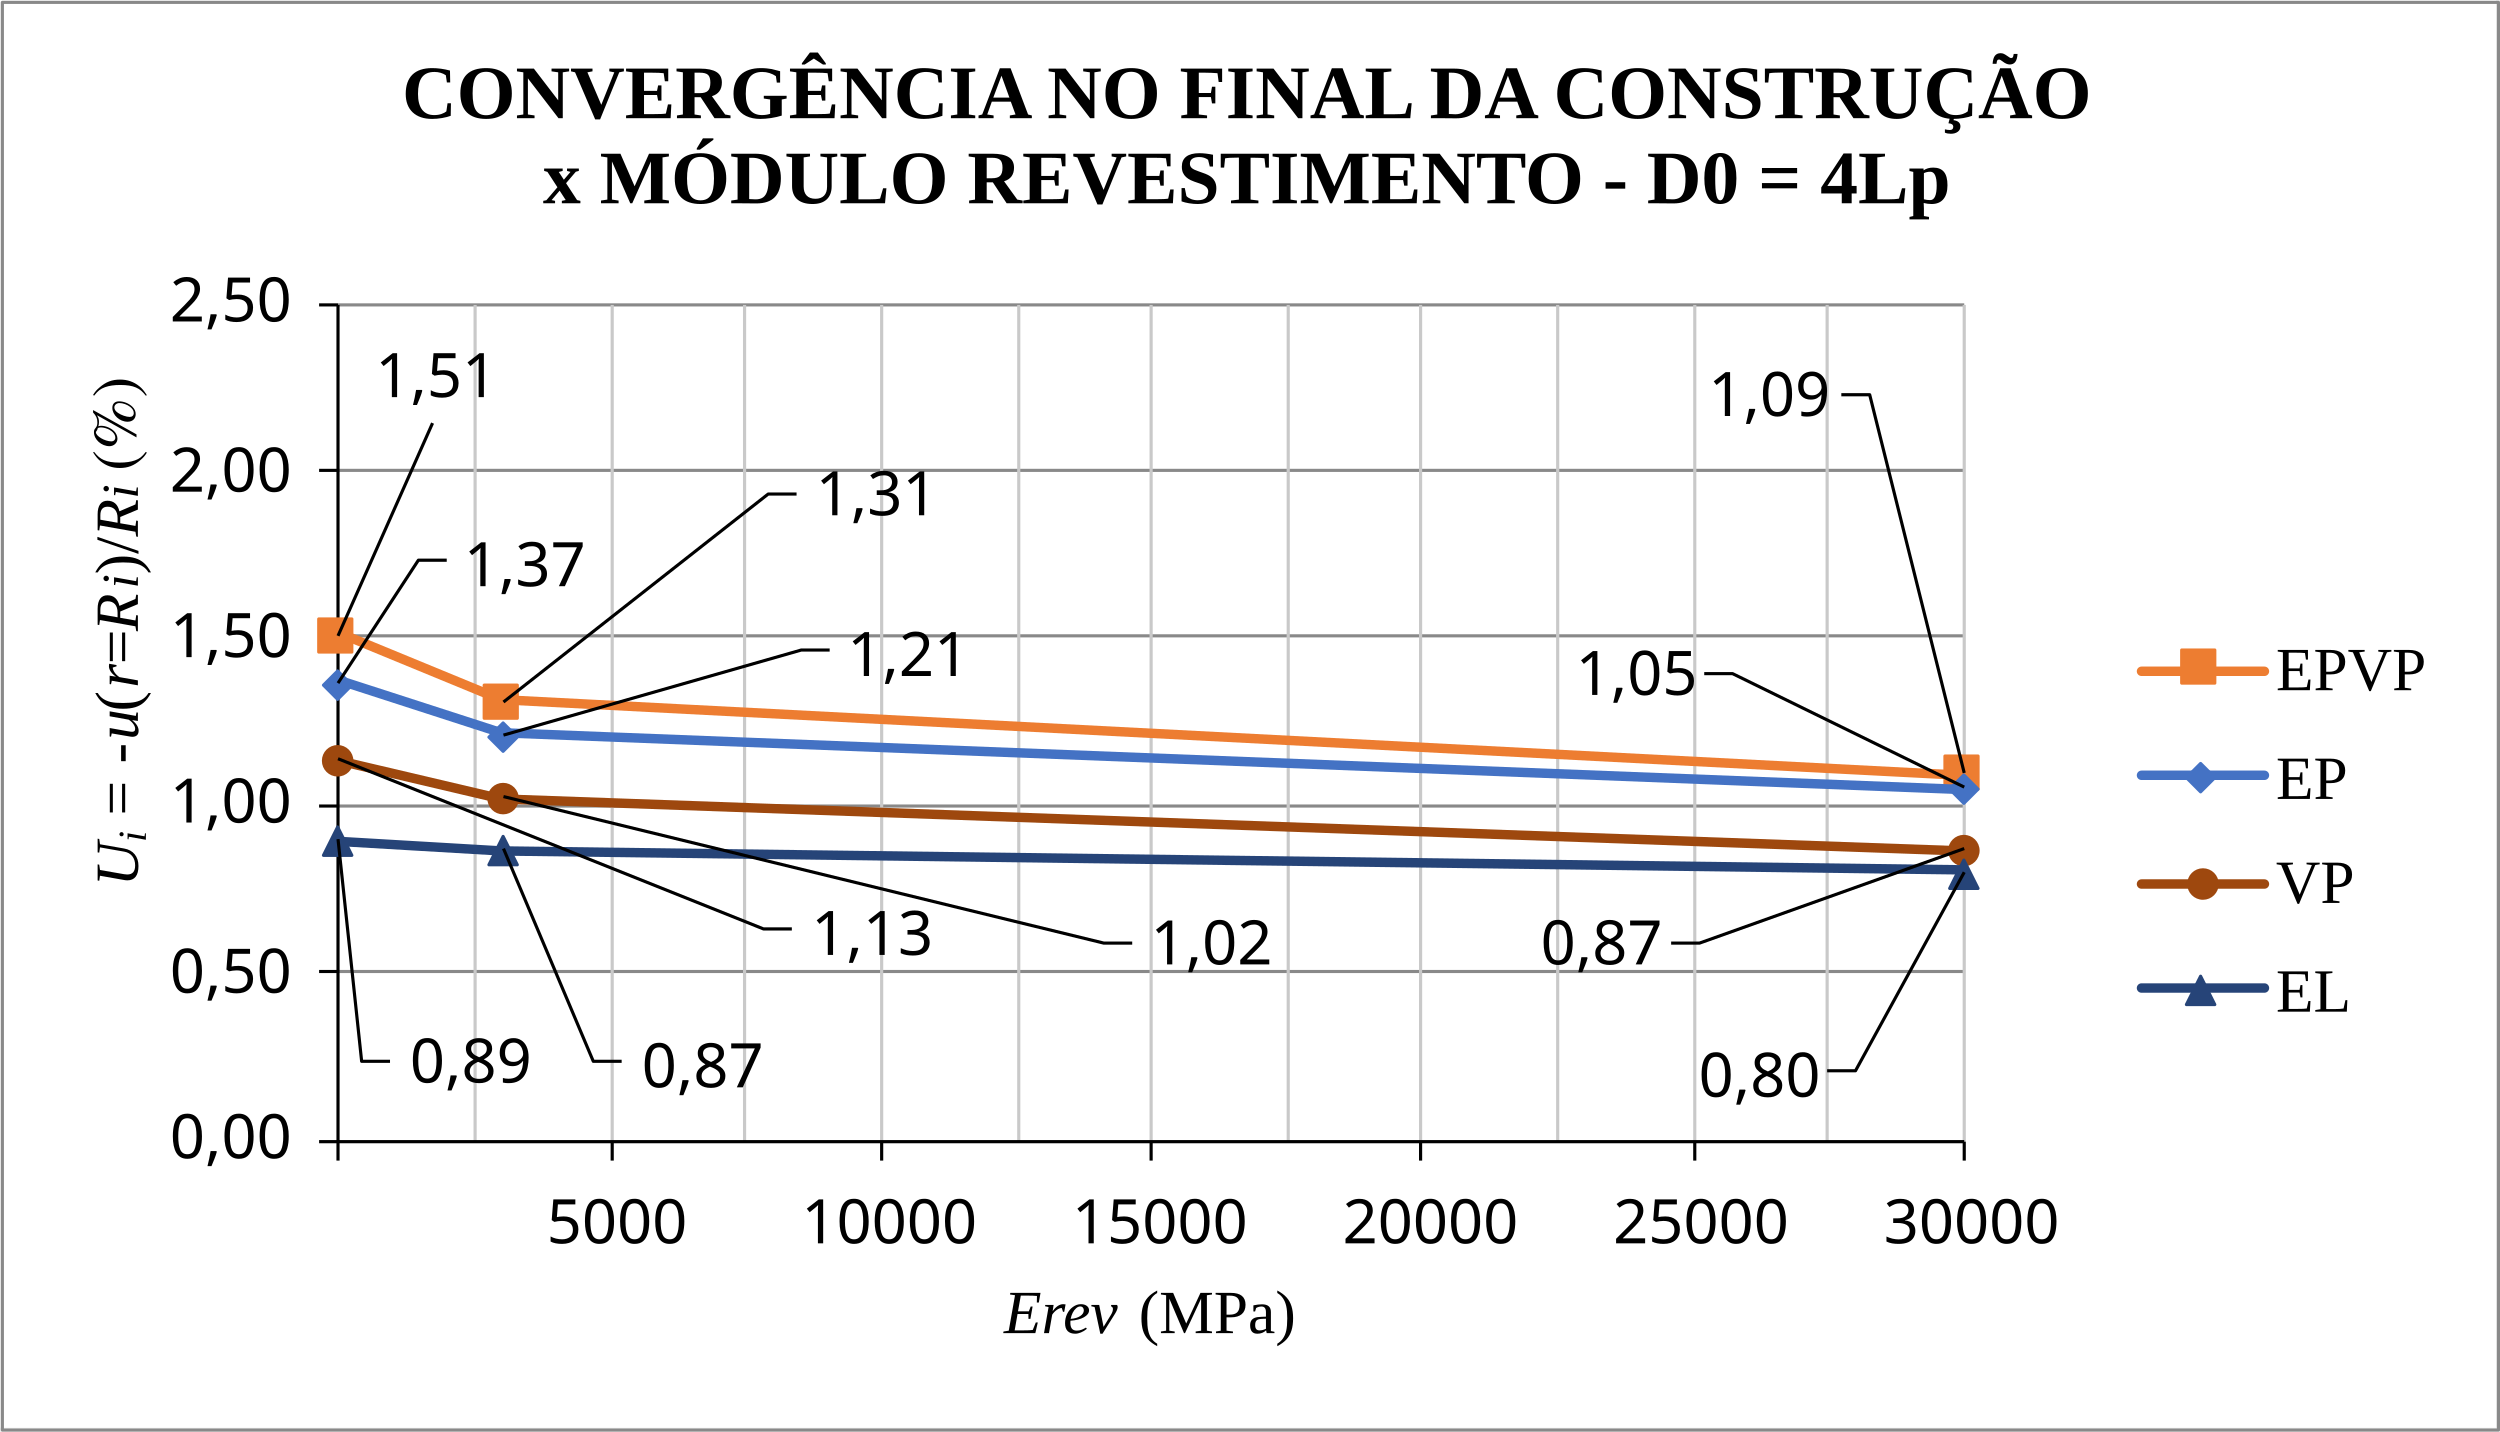
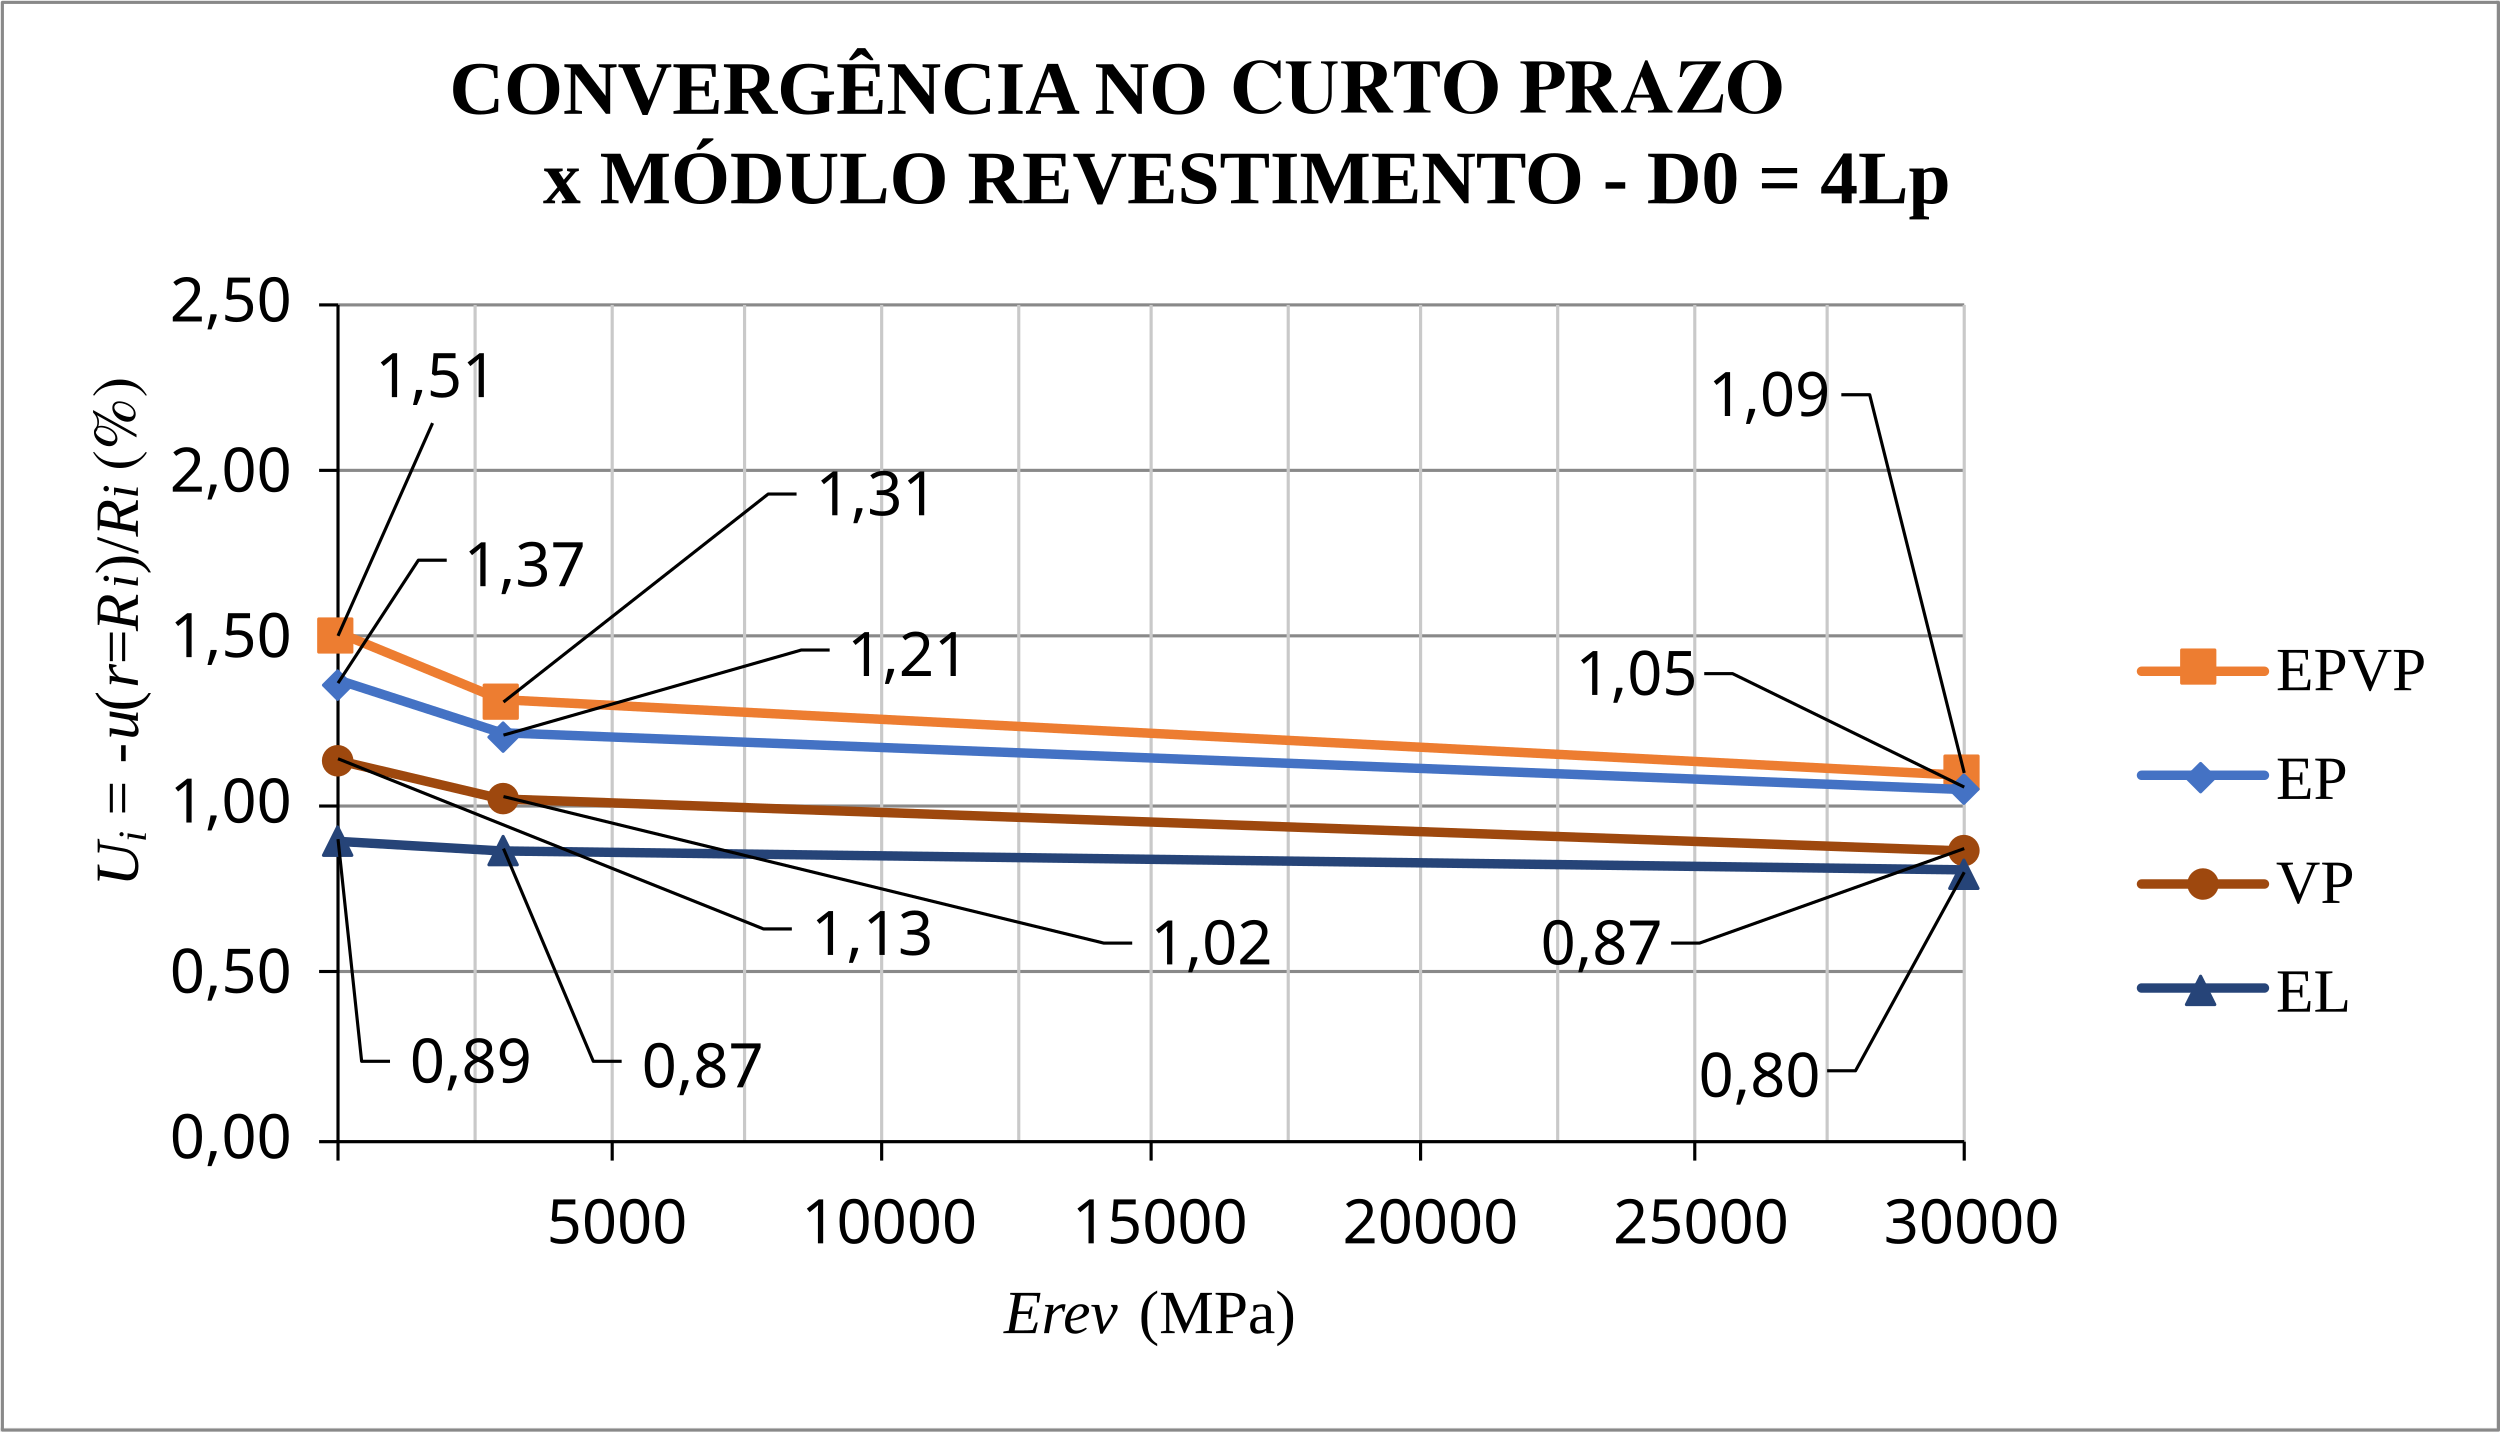
<svg xmlns="http://www.w3.org/2000/svg" width="139.92mm" height="80.125mm" viewBox="0 0 139.92 80.125" version="1.1" id="svg8">
  <defs id="defs2">
    <clipPath id="clip0">
      <rect x="668" y="876" width="529" height="303" id="rect833" />
    </clipPath>
    <clipPath id="clip1">
      <rect x="667" y="876" width="528" height="301" id="rect836" />
    </clipPath>
    <clipPath id="clip2">
      <rect x="667" y="876" width="528" height="301" id="rect839" />
    </clipPath>
    <clipPath id="clip3">
      <rect x="667" y="876" width="528" height="301" id="rect842" />
    </clipPath>
    <clipPath id="clip4">
      <rect x="667" y="876" width="528" height="301" id="rect845" />
    </clipPath>
    <clipPath id="clip5">
      <rect x="667" y="876" width="528" height="301" id="rect848" />
    </clipPath>
    <clipPath id="clip6">
      <rect x="667" y="876" width="528" height="301" id="rect851" />
    </clipPath>
    <clipPath id="clip7">
      <rect x="667" y="876" width="528" height="301" id="rect854" />
    </clipPath>
    <clipPath id="clip8">
      <rect x="739" y="940" width="345" height="178" id="rect857" />
    </clipPath>
    <clipPath id="clip9">
      <rect x="667" y="876" width="528" height="301" id="rect860" />
    </clipPath>
    <clipPath id="clip10">
      <rect x="739" y="940" width="345" height="178" id="rect863" />
    </clipPath>
    <clipPath id="clip11">
      <rect x="667" y="876" width="528" height="301" id="rect866" />
    </clipPath>
    <clipPath id="clip12">
      <rect x="739" y="940" width="345" height="178" id="rect869" />
    </clipPath>
    <clipPath id="clip13">
      <rect x="667" y="876" width="528" height="301" id="rect872" />
    </clipPath>
    <clipPath id="clip14">
      <rect x="739" y="940" width="345" height="178" id="rect875" />
    </clipPath>
    <clipPath id="clip15">
      <rect x="667" y="876" width="528" height="301" id="rect878" />
    </clipPath>
    <clipPath id="clip16">
      <rect x="667" y="876" width="528" height="301" id="rect881" />
    </clipPath>
    <clipPath id="clip17">
      <rect x="667" y="876" width="528" height="301" id="rect884" />
    </clipPath>
    <clipPath id="clip18">
      <rect x="667" y="876" width="528" height="301" id="rect887" />
    </clipPath>
    <clipPath id="clip19">
      <rect x="667" y="876" width="528" height="301" id="rect890" />
    </clipPath>
    <clipPath id="clip20">
      <rect x="667" y="876" width="528" height="301" id="rect893" />
    </clipPath>
    <clipPath id="clip21">
      <rect x="667" y="876" width="528" height="301" id="rect896" />
    </clipPath>
    <clipPath id="clip22">
      <rect x="667" y="876" width="528" height="301" id="rect899" />
    </clipPath>
    <clipPath id="clip23">
      <rect x="667" y="876" width="528" height="301" id="rect902" />
    </clipPath>
    <clipPath id="clip24">
      <rect x="667" y="876" width="528" height="301" id="rect905" />
    </clipPath>
    <clipPath id="clip25">
      <rect x="667" y="876" width="528" height="301" id="rect908" />
    </clipPath>
    <clipPath id="clip26">
      <rect x="667" y="876" width="528" height="301" id="rect911" />
    </clipPath>
    <clipPath id="clip27">
      <rect x="667" y="876" width="528" height="301" id="rect914" />
    </clipPath>
    <clipPath id="clip28">
      <rect x="667" y="876" width="528" height="301" id="rect917" />
    </clipPath>
    <clipPath id="clip29">
      <rect x="667" y="876" width="528" height="301" id="rect920" />
    </clipPath>
    <clipPath id="clip30">
      <rect x="667" y="876" width="528" height="301" id="rect923" />
    </clipPath>
    <clipPath id="clip31">
      <rect x="667" y="876" width="528" height="301" id="rect926" />
    </clipPath>
    <clipPath id="clip32">
      <rect x="667" y="876" width="528" height="301" id="rect929" />
    </clipPath>
    <clipPath id="clip33">
      <rect x="667" y="876" width="528" height="301" id="rect932" />
    </clipPath>
    <clipPath id="clip34">
      <rect x="667" y="876" width="528" height="301" id="rect935" />
    </clipPath>
    <clipPath id="clip35">
      <rect x="667" y="876" width="528" height="301" id="rect938" />
    </clipPath>
    <clipPath id="clip36">
      <rect x="667" y="876" width="528" height="301" id="rect941" />
    </clipPath>
    <clipPath id="clip37">
      <rect x="667" y="876" width="528" height="301" id="rect944" />
    </clipPath>
    <clipPath id="clip38">
      <rect x="667" y="876" width="528" height="301" id="rect947" />
    </clipPath>
    <clipPath id="clip39">
      <rect x="667" y="876" width="528" height="301" id="rect950" />
    </clipPath>
    <clipPath id="clip40">
      <rect x="667" y="876" width="528" height="301" id="rect953" />
    </clipPath>
    <clipPath id="clip41">
      <rect x="667" y="876" width="528" height="301" id="rect956" />
    </clipPath>
    <clipPath id="clip42">
      <rect x="667" y="876" width="528" height="301" id="rect959" />
    </clipPath>
    <clipPath id="clip43">
      <rect x="667" y="876" width="528" height="301" id="rect962" />
    </clipPath>
    <clipPath id="clip44">
      <rect x="667" y="876" width="528" height="301" id="rect965" />
    </clipPath>
    <clipPath id="clip45">
      <rect x="667" y="876" width="528" height="301" id="rect968" />
    </clipPath>
    <clipPath id="clip46">
      <rect x="667" y="876" width="528" height="301" id="rect971" />
    </clipPath>
    <clipPath id="clip47">
      <rect x="667" y="876" width="528" height="301" id="rect974" />
    </clipPath>
    <clipPath id="clip48">
      <rect x="667" y="876" width="528" height="301" id="rect977" />
    </clipPath>
    <clipPath id="clip49">
      <rect x="667" y="876" width="528" height="301" id="rect980" />
    </clipPath>
    <clipPath id="clip50">
      <rect x="667" y="876" width="528" height="301" id="rect983" />
    </clipPath>
    <clipPath id="clip51">
      <rect x="667" y="876" width="528" height="301" id="rect986" />
    </clipPath>
    <clipPath id="clip52">
      <rect x="667" y="876" width="528" height="301" id="rect989" />
    </clipPath>
    <clipPath id="clip53">
      <rect x="667" y="876" width="528" height="301" id="rect992" />
    </clipPath>
    <clipPath id="clip0-1">
      <rect x="668" y="876" width="529" height="303" id="rect1055" />
    </clipPath>
    <clipPath id="clip1-2">
      <rect x="667" y="876" width="528" height="301" id="rect1058" />
    </clipPath>
    <clipPath id="clip2-7">
      <rect x="667" y="876" width="528" height="301" id="rect1061" />
    </clipPath>
    <clipPath id="clip3-7">
      <rect x="667" y="876" width="528" height="301" id="rect1064" />
    </clipPath>
    <clipPath id="clip4-9">
      <rect x="667" y="876" width="528" height="301" id="rect1067" />
    </clipPath>
    <clipPath id="clip5-6">
      <rect x="667" y="876" width="528" height="301" id="rect1070" />
    </clipPath>
    <clipPath id="clip6-5">
      <rect x="667" y="876" width="528" height="301" id="rect1073" />
    </clipPath>
    <clipPath id="clip7-4">
      <rect x="667" y="876" width="528" height="301" id="rect1076" />
    </clipPath>
    <clipPath id="clip8-1">
      <rect x="739" y="940" width="345" height="178" id="rect1079" />
    </clipPath>
    <clipPath id="clip9-9">
      <rect x="667" y="876" width="528" height="301" id="rect1082" />
    </clipPath>
    <clipPath id="clip10-7">
      <rect x="739" y="940" width="345" height="178" id="rect1085" />
    </clipPath>
    <clipPath id="clip11-0">
      <rect x="667" y="876" width="528" height="301" id="rect1088" />
    </clipPath>
    <clipPath id="clip12-7">
      <rect x="739" y="940" width="345" height="178" id="rect1091" />
    </clipPath>
    <clipPath id="clip13-6">
      <rect x="667" y="876" width="528" height="301" id="rect1094" />
    </clipPath>
    <clipPath id="clip14-2">
      <rect x="739" y="940" width="345" height="178" id="rect1097" />
    </clipPath>
    <clipPath id="clip15-1">
      <rect x="667" y="876" width="528" height="301" id="rect1100" />
    </clipPath>
    <clipPath id="clip16-0">
      <rect x="667" y="876" width="528" height="301" id="rect1103" />
    </clipPath>
    <clipPath id="clip17-9">
      <rect x="667" y="876" width="528" height="301" id="rect1106" />
    </clipPath>
    <clipPath id="clip18-6">
      <rect x="667" y="876" width="528" height="301" id="rect1109" />
    </clipPath>
    <clipPath id="clip19-4">
      <rect x="667" y="876" width="528" height="301" id="rect1112" />
    </clipPath>
    <clipPath id="clip20-9">
      <rect x="667" y="876" width="528" height="301" id="rect1115" />
    </clipPath>
    <clipPath id="clip21-7">
      <rect x="667" y="876" width="528" height="301" id="rect1118" />
    </clipPath>
    <clipPath id="clip22-4">
      <rect x="667" y="876" width="528" height="301" id="rect1121" />
    </clipPath>
    <clipPath id="clip23-0">
      <rect x="667" y="876" width="528" height="301" id="rect1124" />
    </clipPath>
    <clipPath id="clip24-8">
      <rect x="667" y="876" width="528" height="301" id="rect1127" />
    </clipPath>
    <clipPath id="clip25-2">
      <rect x="667" y="876" width="528" height="301" id="rect1130" />
    </clipPath>
    <clipPath id="clip26-5">
      <rect x="667" y="876" width="528" height="301" id="rect1133" />
    </clipPath>
    <clipPath id="clip27-1">
      <rect x="667" y="876" width="528" height="301" id="rect1136" />
    </clipPath>
    <clipPath id="clip28-2">
      <rect x="667" y="876" width="528" height="301" id="rect1139" />
    </clipPath>
    <clipPath id="clip29-0">
      <rect x="667" y="876" width="528" height="301" id="rect1142" />
    </clipPath>
    <clipPath id="clip30-1">
      <rect x="667" y="876" width="528" height="301" id="rect1145" />
    </clipPath>
    <clipPath id="clip31-9">
      <rect x="667" y="876" width="528" height="301" id="rect1148" />
    </clipPath>
    <clipPath id="clip32-6">
      <rect x="667" y="876" width="528" height="301" id="rect1151" />
    </clipPath>
    <clipPath id="clip33-3">
      <rect x="667" y="876" width="528" height="301" id="rect1154" />
    </clipPath>
    <clipPath id="clip34-8">
      <rect x="667" y="876" width="528" height="301" id="rect1157" />
    </clipPath>
    <clipPath id="clip35-7">
      <rect x="667" y="876" width="528" height="301" id="rect1160" />
    </clipPath>
    <clipPath id="clip36-1">
      <rect x="667" y="876" width="528" height="301" id="rect1163" />
    </clipPath>
    <clipPath id="clip37-6">
      <rect x="667" y="876" width="528" height="301" id="rect1166" />
    </clipPath>
    <clipPath id="clip38-9">
      <rect x="667" y="876" width="528" height="301" id="rect1169" />
    </clipPath>
    <clipPath id="clip39-9">
      <rect x="667" y="876" width="528" height="301" id="rect1172" />
    </clipPath>
    <clipPath id="clip40-3">
      <rect x="667" y="876" width="528" height="301" id="rect1175" />
    </clipPath>
    <clipPath id="clip41-2">
      <rect x="667" y="876" width="528" height="301" id="rect1178" />
    </clipPath>
    <clipPath id="clip42-3">
      <rect x="667" y="876" width="528" height="301" id="rect1181" />
    </clipPath>
    <clipPath id="clip43-0">
      <rect x="667" y="876" width="528" height="301" id="rect1184" />
    </clipPath>
    <clipPath id="clip44-1">
      <rect x="667" y="876" width="528" height="301" id="rect1187" />
    </clipPath>
    <clipPath id="clip45-6">
      <rect x="667" y="876" width="528" height="301" id="rect1190" />
    </clipPath>
    <clipPath id="clip46-5">
      <rect x="667" y="876" width="528" height="301" id="rect1193" />
    </clipPath>
    <clipPath id="clip47-6">
      <rect x="667" y="876" width="528" height="301" id="rect1196" />
    </clipPath>
    <clipPath id="clip48-7">
      <rect x="667" y="876" width="528" height="301" id="rect1199" />
    </clipPath>
    <clipPath id="clip49-4">
      <rect x="667" y="876" width="528" height="301" id="rect1202" />
    </clipPath>
    <clipPath id="clip50-0">
      <rect x="667" y="876" width="528" height="301" id="rect1205" />
    </clipPath>
    <clipPath id="clip51-6">
      <rect x="667" y="876" width="528" height="301" id="rect1208" />
    </clipPath>
    <clipPath id="clip52-6">
      <rect x="667" y="876" width="528" height="301" id="rect1211" />
    </clipPath>
    <clipPath id="clip53-3">
      <rect x="667" y="876" width="528" height="301" id="rect1214" />
    </clipPath>
    <clipPath id="clip54">
      <rect x="667" y="876" width="528" height="301" id="rect1217" />
    </clipPath>
    <clipPath id="clip55">
      <rect x="667" y="876" width="528" height="301" id="rect1220" />
    </clipPath>
    <clipPath id="clip56">
      <rect x="667" y="876" width="528" height="301" id="rect1223" />
    </clipPath>
    <clipPath id="clip57">
      <rect x="667" y="876" width="528" height="301" id="rect1226" />
    </clipPath>
    <clipPath id="clip58">
      <rect x="667" y="876" width="528" height="301" id="rect1229" />
    </clipPath>
    <clipPath id="clip59">
      <rect x="667" y="876" width="528" height="301" id="rect1232" />
    </clipPath>
    <clipPath id="clip60">
      <rect x="667" y="876" width="528" height="301" id="rect1235" />
    </clipPath>
    <clipPath id="clip61">
      <rect x="667" y="876" width="528" height="301" id="rect1238" />
    </clipPath>
    <clipPath id="clip62">
      <rect x="667" y="876" width="528" height="301" id="rect1241" />
    </clipPath>
    <clipPath id="clip63">
      <rect x="667" y="876" width="528" height="301" id="rect1244" />
    </clipPath>
    <clipPath id="clip64">
      <rect x="667" y="876" width="528" height="301" id="rect1247" />
    </clipPath>
    <clipPath id="clip65">
      <rect x="667" y="876" width="528" height="301" id="rect1250" />
    </clipPath>
    <clipPath id="clip66">
      <rect x="667" y="876" width="528" height="301" id="rect1253" />
    </clipPath>
    <clipPath id="clip67">
      <rect x="667" y="876" width="528" height="301" id="rect1256" />
    </clipPath>
    <clipPath id="clip68">
      <rect x="667" y="876" width="528" height="301" id="rect1259" />
    </clipPath>
    <clipPath id="clip69">
      <rect x="667" y="876" width="528" height="301" id="rect1262" />
    </clipPath>
    <clipPath id="clip70">
      <rect x="667" y="876" width="528" height="301" id="rect1265" />
    </clipPath>
    <clipPath id="clip71">
      <rect x="667" y="876" width="528" height="301" id="rect1268" />
    </clipPath>
    <clipPath id="clip72">
      <rect x="667" y="876" width="528" height="301" id="rect1271" />
    </clipPath>
    <clipPath id="clip73">
      <rect x="667" y="876" width="528" height="301" id="rect1274" />
    </clipPath>
    <clipPath id="clip74">
      <rect x="667" y="876" width="528" height="301" id="rect1277" />
    </clipPath>
    <clipPath id="clip75">
      <rect x="667" y="876" width="528" height="301" id="rect1280" />
    </clipPath>
    <clipPath id="clip76">
      <rect x="667" y="876" width="528" height="301" id="rect1283" />
    </clipPath>
    <clipPath id="clip77">
      <rect x="667" y="876" width="528" height="301" id="rect1286" />
    </clipPath>
    <clipPath id="clip66-4">
      <rect x="0" y="0" width="531" height="302" id="rect2214" />
    </clipPath>
    <clipPath id="clip67-2">
      <rect x="0" y="0" width="531" height="302" id="rect2217" />
    </clipPath>
    <clipPath id="clip68-1">
      <rect x="0" y="0" width="531" height="302" id="rect2220" />
    </clipPath>
    <clipPath id="clip69-6">
      <rect x="0" y="0" width="531" height="302" id="rect2223" />
    </clipPath>
    <clipPath id="clip70-4">
      <rect x="0" y="0" width="531" height="302" id="rect2226" />
    </clipPath>
    <clipPath id="clip71-6">
      <rect x="0" y="0" width="531" height="302" id="rect2229" />
    </clipPath>
    <clipPath id="clip72-4">
      <rect x="0" y="0" width="531" height="302" id="rect2232" />
    </clipPath>
    <clipPath id="clip73-7">
      <rect x="0" y="0" width="531" height="302" id="rect2235" />
    </clipPath>
    <clipPath id="clip74-7">
      <rect x="0" y="0" width="531" height="302" id="rect2238" />
    </clipPath>
    <clipPath id="clip75-9">
      <rect x="0" y="0" width="531" height="302" id="rect2241" />
    </clipPath>
    <clipPath id="clip76-3">
      <rect x="0" y="0" width="531" height="302" id="rect2244" />
    </clipPath>
    <clipPath id="clip77-2">
      <rect x="0" y="0" width="531" height="302" id="rect2247" />
    </clipPath>
  </defs>
  <g id="layer1" transform="translate(-51.05335,-105.7463)">
    <g clip-path="url(#clip0-1)" transform="matrix(0.2645833,0,0,0.2645833,-125.6883,-126.0287)" id="g1619">
      <rect x="668" y="876" width="528" height="302" fill="#ffffff" id="rect1291" />
      <g clip-path="url(#clip1-2)" id="g1295">
        <rect x="740" y="940" width="343" height="177" fill="#ffffff" id="rect1293" />
      </g>
      <g clip-path="url(#clip2-7)" id="g1299">
        <path d="m 739.5,1081.5 h 344 m -344,-35 h 344 m -344,-36 h 344 m -344,-35 h 344 m -344,-35 h 344" stroke="#898989" stroke-width="0.667" stroke-linejoin="round" stroke-miterlimit="10" fill="none" id="path1297" />
      </g>
      <g clip-path="url(#clip3-7)" id="g1303">
        <path d="m 768.5,940.5 v 177 m 29,-177 v 177 m 28,-177 v 177 m 29,-177 v 177 m 29,-177 v 177 m 28,-177 v 177 m 29,-177 v 177 m 28,-177 v 177 m 29,-177 v 177 m 29,-177 v 177 m 28,-177 v 177 m 29,-177 v 177" stroke="#c9c9c9" stroke-width="0.667" stroke-linejoin="round" stroke-miterlimit="10" fill="none" id="path1301" />
      </g>
      <g clip-path="url(#clip4-9)" id="g1307">
        <path d="M 0,0 1.04987e-4,177" stroke="#000000" stroke-width="0.667" stroke-linejoin="round" stroke-miterlimit="10" fill="none" fill-rule="evenodd" transform="matrix(1,0,0,-1,739.5,1117.5)" id="path1305" />
      </g>
      <g clip-path="url(#clip5-6)" id="g1311">
        <path d="m 735.5,1117.5 h 4 m -4,-36 h 4 m -4,-35 h 4 m -4,-36 h 4 m -4,-35 h 4 m -4,-35 h 4" stroke="#000000" stroke-width="0.667" stroke-linejoin="round" stroke-miterlimit="10" fill="none" id="path1309" />
      </g>
      <g clip-path="url(#clip6-5)" id="g1315">
        <path d="m 739.5,1117.5 h 344" stroke="#000000" stroke-width="0.667" stroke-linejoin="round" stroke-miterlimit="10" fill="none" fill-rule="evenodd" id="path1313" />
      </g>
      <g clip-path="url(#clip7-4)" id="g1319">
        <path d="m 739.5,1117.5 v 4 m 58,-4 v 4 m 57,-4 v 4 m 57,-4 v 4 m 57,-4 v 4 m 58,-4 v 4 m 57,-4 v 4" stroke="#000000" stroke-width="0.667" stroke-linejoin="round" stroke-miterlimit="10" fill="none" id="path1317" />
      </g>
      <g clip-path="url(#clip8-1)" id="g1323">
        <path d="m 740,1010 34,14 309,16" stroke="#ed7d31" stroke-width="2" stroke-linecap="round" stroke-linejoin="round" stroke-miterlimit="10" fill="none" id="path1321" />
      </g>
      <g clip-path="url(#clip9-9)" id="g1331">
        <path d="m 735.423,1006.93 h 7 v 7 h -7 z" stroke="#ed7d31" stroke-width="0.667" stroke-linejoin="round" stroke-miterlimit="10" fill="#ed7d31" id="path1325" />
        <path d="m 770.423,1020.93 h 7 v 7 h -7 z" stroke="#ed7d31" stroke-width="0.667" stroke-linejoin="round" stroke-miterlimit="10" fill="#ed7d31" id="path1327" />
        <path d="m 1079.42,1035.93 h 7 v 7 h -7 z" stroke="#ed7d31" stroke-width="0.667" stroke-linejoin="round" stroke-miterlimit="10" fill="#ed7d31" id="path1329" />
      </g>
      <g clip-path="url(#clip10-7)" id="g1335">
        <path d="m 740,1020 34,11 309,12" stroke="#4472c4" stroke-width="2" stroke-linecap="round" stroke-linejoin="round" stroke-miterlimit="10" fill="none" id="path1333" />
      </g>
      <g clip-path="url(#clip11-0)" id="g1343">
        <path d="m 739.423,1017.93 3,3 -3,3 -3,-3 z" stroke="#4472c4" stroke-width="0.667" stroke-linejoin="round" stroke-miterlimit="10" fill="#4472c4" id="path1337" />
        <path d="m 774.423,1028.93 3,3 -3,3 -3,-3 z" stroke="#4472c4" stroke-width="0.667" stroke-linejoin="round" stroke-miterlimit="10" fill="#4472c4" id="path1339" />
        <path d="m 1083.42,1039.93 3,3 -3,3 -3,-3 z" stroke="#4472c4" stroke-width="0.667" stroke-linejoin="round" stroke-miterlimit="10" fill="#4472c4" id="path1341" />
      </g>
      <g clip-path="url(#clip12-7)" id="g1347">
        <path d="m 740,1037 34,8 309,11" stroke="#9e480e" stroke-width="2" stroke-linecap="round" stroke-linejoin="round" stroke-miterlimit="10" fill="none" id="path1345" />
      </g>
      <g clip-path="url(#clip13-6)" id="g1355">
        <path d="m 742.423,1036.93 c 0,1.66 -1.343,3 -3,3 -1.657,0 -3,-1.34 -3,-3 0,-1.66 1.343,-3 3,-3 1.657,0 3,1.34 3,3 z" stroke="#9e480e" stroke-width="0.667" stroke-linejoin="round" stroke-miterlimit="10" fill="#9e480e" id="path1349" />
        <path d="m 777.423,1044.93 c 0,1.66 -1.343,3 -3,3 -1.657,0 -3,-1.34 -3,-3 0,-1.66 1.343,-3 3,-3 1.657,0 3,1.34 3,3 z" stroke="#9e480e" stroke-width="0.667" stroke-linejoin="round" stroke-miterlimit="10" fill="#9e480e" id="path1351" />
        <path d="m 1086.42,1055.93 c 0,1.66 -1.34,3 -3,3 -1.65,0 -3,-1.34 -3,-3 0,-1.66 1.35,-3 3,-3 1.66,0 3,1.34 3,3 z" stroke="#9e480e" stroke-width="0.667" stroke-linejoin="round" stroke-miterlimit="10" fill="#9e480e" id="path1353" />
      </g>
      <g clip-path="url(#clip14-2)" id="g1359">
        <path d="m 740,1054 34,2 309,4" stroke="#264478" stroke-width="2" stroke-linecap="round" stroke-linejoin="round" stroke-miterlimit="10" fill="none" id="path1357" />
      </g>
      <g clip-path="url(#clip15-1)" id="g1367">
        <path d="m 739.423,1050.93 3,6 h -6 z" stroke="#264478" stroke-width="0.667" stroke-linejoin="round" stroke-miterlimit="10" fill="#264478" id="path1361" />
        <path d="m 774.423,1052.93 3,6 h -6 z" stroke="#264478" stroke-width="0.667" stroke-linejoin="round" stroke-miterlimit="10" fill="#264478" id="path1363" />
        <path d="m 1083.42,1057.93 3,6 h -6 z" stroke="#264478" stroke-width="0.667" stroke-linejoin="round" stroke-miterlimit="10" fill="#264478" id="path1365" />
      </g>
      <g clip-path="url(#clip16-0)" id="g1371">
        <path d="m 739.5,1010.5 20,-45" stroke="#000000" stroke-width="0.667" stroke-linejoin="round" stroke-miterlimit="10" fill="none" id="path1369" />
      </g>
      <g clip-path="url(#clip17-9)" id="g1375">
        <path d="m 774.5,1024.5 56,-44 h 6" stroke="#000000" stroke-width="0.667" stroke-linejoin="round" stroke-miterlimit="10" fill="none" id="path1373" />
      </g>
      <g clip-path="url(#clip18-6)" id="g1379">
        <path d="m 1083.5,1039.5 -20,-80 h -6" stroke="#000000" stroke-width="0.667" stroke-linejoin="round" stroke-miterlimit="10" fill="none" id="path1377" />
      </g>
      <g clip-path="url(#clip19-4)" id="g1383">
        <text font-family="Calibri, Calibri_MSFontService, sans-serif" font-weight="400" font-size="13px" transform="translate(747.39,960)" id="text1381">1,51</text>
      </g>
      <g clip-path="url(#clip20-9)" id="g1387">
        <text font-family="Calibri, Calibri_MSFontService, sans-serif" font-weight="400" font-size="13px" transform="translate(840.538,985)" id="text1385">1,31</text>
      </g>
      <g clip-path="url(#clip21-7)" id="g1391">
        <text font-family="Calibri, Calibri_MSFontService, sans-serif" font-weight="400" font-size="13px" transform="translate(1029.36,964)" id="text1389">1,09</text>
      </g>
      <g clip-path="url(#clip22-4)" id="g1395">
        <path d="m 739.5,1020.5 17,-26 h 6" stroke="#000000" stroke-width="0.667" stroke-linejoin="round" stroke-miterlimit="10" fill="none" id="path1393" />
      </g>
      <g clip-path="url(#clip23-0)" id="g1399">
        <path d="m 774.5,1031.5 63,-18 h 6" stroke="#000000" stroke-width="0.667" stroke-linejoin="round" stroke-miterlimit="10" fill="none" id="path1397" />
      </g>
      <g clip-path="url(#clip24-8)" id="g1403">
        <path d="m 1083.5,1042.5 -49,-24 h -6" stroke="#000000" stroke-width="0.667" stroke-linejoin="round" stroke-miterlimit="10" fill="none" id="path1401" />
      </g>
      <g clip-path="url(#clip25-2)" id="g1407">
        <text font-family="Calibri, Calibri_MSFontService, sans-serif" font-weight="400" font-size="13px" transform="translate(766.102,1000)" id="text1405">1,37</text>
      </g>
      <g clip-path="url(#clip26-5)" id="g1411">
        <text font-family="Calibri, Calibri_MSFontService, sans-serif" font-weight="400" font-size="13px" transform="translate(847.221,1019)" id="text1409">1,21</text>
      </g>
      <g clip-path="url(#clip27-1)" id="g1415">
        <text font-family="Calibri, Calibri_MSFontService, sans-serif" font-weight="400" font-size="13px" transform="translate(1001.29,1023)" id="text1413">1,05</text>
      </g>
      <g clip-path="url(#clip28-2)" id="g1419">
        <path d="m 739.5,1036.5 90,36 h 6" stroke="#000000" stroke-width="0.667" stroke-linejoin="round" stroke-miterlimit="10" fill="none" id="path1417" />
      </g>
      <g clip-path="url(#clip29-0)" id="g1423">
        <path d="m 774.5,1044.5 127,31 h 6" stroke="#000000" stroke-width="0.667" stroke-linejoin="round" stroke-miterlimit="10" fill="none" id="path1421" />
      </g>
      <g clip-path="url(#clip30-1)" id="g1427">
        <path d="m 1083.5,1055.5 -56,20 h -6" stroke="#000000" stroke-width="0.667" stroke-linejoin="round" stroke-miterlimit="10" fill="none" id="path1425" />
      </g>
      <g clip-path="url(#clip31-9)" id="g1431">
        <text font-family="Calibri, Calibri_MSFontService, sans-serif" font-weight="400" font-size="13px" transform="translate(839.607,1078)" id="text1429">1,13</text>
      </g>
      <g clip-path="url(#clip32-6)" id="g1435">
        <text font-family="Calibri, Calibri_MSFontService, sans-serif" font-weight="400" font-size="13px" transform="translate(911.371,1080)" id="text1433">1,02</text>
      </g>
      <g clip-path="url(#clip33-3)" id="g1439">
        <text font-family="Calibri, Calibri_MSFontService, sans-serif" font-weight="400" font-size="13px" transform="translate(993.887,1080)" id="text1437">0,87</text>
      </g>
      <g clip-path="url(#clip34-8)" id="g1443">
        <path d="m 739.5,1053.5 5,47 h 6" stroke="#000000" stroke-width="0.667" stroke-linejoin="round" stroke-miterlimit="10" fill="none" id="path1441" />
      </g>
      <g clip-path="url(#clip35-7)" id="g1447">
        <path d="m 774.5,1055.5 19,45 h 6" stroke="#000000" stroke-width="0.667" stroke-linejoin="round" stroke-miterlimit="10" fill="none" id="path1445" />
      </g>
      <g clip-path="url(#clip36-1)" id="g1451">
        <path d="m 1083.5,1060.5 -23,42 h -6" stroke="#000000" stroke-width="0.667" stroke-linejoin="round" stroke-miterlimit="10" fill="none" id="path1449" />
      </g>
      <g clip-path="url(#clip37-6)" id="g1455">
        <text font-family="Calibri, Calibri_MSFontService, sans-serif" font-weight="400" font-size="13px" transform="translate(754.695,1105)" id="text1453">0,89</text>
      </g>
      <g clip-path="url(#clip38-9)" id="g1459">
        <text font-family="Calibri, Calibri_MSFontService, sans-serif" font-weight="400" font-size="13px" transform="translate(803.74,1106)" id="text1457">0,87</text>
      </g>
      <g clip-path="url(#clip39-9)" id="g1463">
        <text font-family="Calibri, Calibri_MSFontService, sans-serif" font-weight="400" font-size="13px" transform="translate(1027.3,1108)" id="text1461">0,80</text>
      </g>
      <g clip-path="url(#clip40-3)" id="g1467">
        <text font-family="Calibri, Calibri_MSFontService, sans-serif" font-weight="400" font-size="13px" transform="translate(703.923,1121)" id="text1465">0,00</text>
      </g>
      <g clip-path="url(#clip41-2)" id="g1471">
        <text font-family="Calibri, Calibri_MSFontService, sans-serif" font-weight="400" font-size="13px" transform="translate(703.923,1086)" id="text1469">0,50</text>
      </g>
      <g clip-path="url(#clip42-3)" id="g1475">
        <text font-family="Calibri, Calibri_MSFontService, sans-serif" font-weight="400" font-size="13px" transform="translate(703.923,1050)" id="text1473">1,00</text>
      </g>
      <g clip-path="url(#clip43-0)" id="g1479">
        <text font-family="Calibri, Calibri_MSFontService, sans-serif" font-weight="400" font-size="13px" transform="translate(703.923,1015)" id="text1477">1,50</text>
      </g>
      <g clip-path="url(#clip44-1)" id="g1483">
        <text font-family="Calibri, Calibri_MSFontService, sans-serif" font-weight="400" font-size="13px" transform="translate(703.923,980)" id="text1481">2,00</text>
      </g>
      <g clip-path="url(#clip45-6)" id="g1487">
        <text font-family="Calibri, Calibri_MSFontService, sans-serif" font-weight="400" font-size="13px" transform="translate(703.923,944)" id="text1485">2,50</text>
      </g>
      <g clip-path="url(#clip46-5)" id="g1491">
        <text font-family="Calibri, Calibri_MSFontService, sans-serif" font-weight="400" font-size="13px" transform="translate(783.657,1139)" id="text1489">5000</text>
      </g>
      <g clip-path="url(#clip47-6)" id="g1495">
        <text font-family="Calibri, Calibri_MSFontService, sans-serif" font-weight="400" font-size="13px" transform="translate(837.516,1139)" id="text1493">10000</text>
      </g>
      <g clip-path="url(#clip48-7)" id="g1499">
        <text font-family="Calibri, Calibri_MSFontService, sans-serif" font-weight="400" font-size="13px" transform="translate(894.755,1139)" id="text1497">15000</text>
      </g>
      <g clip-path="url(#clip49-4)" id="g1503">
        <text font-family="Calibri, Calibri_MSFontService, sans-serif" font-weight="400" font-size="13px" transform="translate(951.994,1139)" id="text1501">20000</text>
      </g>
      <g clip-path="url(#clip50-0)" id="g1507">
        <text font-family="Calibri, Calibri_MSFontService, sans-serif" font-weight="400" font-size="13px" transform="translate(1009.23,1139)" id="text1505">25000</text>
      </g>
      <g clip-path="url(#clip51-6)" id="g1511">
        <text font-family="Calibri, Calibri_MSFontService, sans-serif" font-weight="400" font-size="13px" transform="translate(1066.47,1139)" id="text1509">30000</text>
      </g>
      <g clip-path="url(#clip60)" id="g1547">
        <text font-family="'Times New Roman', 'Times New Roman_MSFontService', sans-serif" font-style="italic" font-weight="400" font-size="13px" transform="translate(880.368,1158)" id="text1545">Erev</text>
      </g>
      <g clip-path="url(#clip61)" id="g1551">
        <text font-family="'Times New Roman', 'Times New Roman_MSFontService', sans-serif" font-weight="400" font-size="13px" transform="translate(908.875,1158)" id="text1549">(MPa)</text>
      </g>
-       <g clip-path="url(#clip62)" id="g1555">
-         <text font-family="'Times New Roman', 'Times New Roman_MSFontService', sans-serif" font-weight="700" font-size="16px" transform="translate(753.044,901)" id="text1553">CONVERGÊNCIA NO FINAL DA CONSTRUÇÃO</text>
-       </g>
      <g clip-path="url(#clip63)" id="g1559">
        <text font-family="'Times New Roman', 'Times New Roman_MSFontService', sans-serif" font-weight="700" font-size="16px" transform="translate(782.851,919)" id="text1557">x MÓDULO REVESTIMENTO</text>
      </g>
      <g clip-path="url(#clip64)" id="g1563">
        <text font-family="'Times New Roman', 'Times New Roman_MSFontService', sans-serif" font-weight="700" font-size="16px" transform="translate(1007.04,919)" id="text1561">-</text>
      </g>
      <g clip-path="url(#clip65)" id="g1567">
        <text font-family="'Times New Roman', 'Times New Roman_MSFontService', sans-serif" font-weight="700" font-size="16px" transform="translate(1016.36,919)" id="text1565">D0 = 4Lp</text>
      </g>
      <g clip-path="url(#clip66)" id="g1571">
        <path d="m 1121,1018 h 26" stroke="#ed7d31" stroke-width="2" stroke-linecap="round" stroke-linejoin="round" stroke-miterlimit="10" fill="none" fill-rule="evenodd" id="path1569" />
      </g>
      <g clip-path="url(#clip67)" id="g1575">
        <path d="m 1129.5,1013.5 h 7 v 7 h -7 z" stroke="#ed7d31" stroke-width="0.667" stroke-linejoin="round" stroke-miterlimit="10" fill="#ed7d31" id="path1573" />
      </g>
      <g clip-path="url(#clip68)" id="g1579">
        <text font-family="'Times New Roman', 'Times New Roman_MSFontService', sans-serif" font-weight="400" font-size="13px" transform="translate(1149.44,1022)" id="text1577">EPVP</text>
      </g>
      <g clip-path="url(#clip69)" id="g1583">
        <path d="m 1121,1040 h 26" stroke="#4472c4" stroke-width="2" stroke-linecap="round" stroke-linejoin="round" stroke-miterlimit="10" fill="none" fill-rule="evenodd" id="path1581" />
      </g>
      <g clip-path="url(#clip70)" id="g1587">
        <path d="m 1133.5,1037.5 3,3 -3,3 -3,-3 z" stroke="#4472c4" stroke-width="0.667" stroke-linejoin="round" stroke-miterlimit="10" fill="#4472c4" id="path1585" />
      </g>
      <g clip-path="url(#clip71)" id="g1591">
        <text font-family="'Times New Roman', 'Times New Roman_MSFontService', sans-serif" font-weight="400" font-size="13px" transform="translate(1149.44,1045)" id="text1589">EP</text>
      </g>
      <g clip-path="url(#clip72)" id="g1595">
        <path d="m 1121,1063 h 26" stroke="#9e480e" stroke-width="2" stroke-linecap="round" stroke-linejoin="round" stroke-miterlimit="10" fill="none" fill-rule="evenodd" id="path1593" />
      </g>
      <g clip-path="url(#clip73)" id="g1599">
        <path d="m 1137,1063 c 0,1.66 -1.34,3 -3,3 -1.66,0 -3,-1.34 -3,-3 0,-1.66 1.34,-3 3,-3 1.66,0 3,1.34 3,3 z" stroke="#9e480e" stroke-width="0.667" stroke-linejoin="round" stroke-miterlimit="10" fill="#9e480e" id="path1597" />
      </g>
      <g clip-path="url(#clip74)" id="g1603">
        <text font-family="'Times New Roman', 'Times New Roman_MSFontService', sans-serif" font-weight="400" font-size="13px" transform="translate(1149.44,1067)" id="text1601">VP</text>
      </g>
      <g clip-path="url(#clip75)" id="g1607">
        <path d="m 1121,1085 h 26" stroke="#264478" stroke-width="2" stroke-linecap="round" stroke-linejoin="round" stroke-miterlimit="10" fill="none" fill-rule="evenodd" id="path1605" />
      </g>
      <g clip-path="url(#clip76)" id="g1611">
        <path d="m 1133.5,1082.5 3,6 h -6 z" stroke="#264478" stroke-width="0.667" stroke-linejoin="round" stroke-miterlimit="10" fill="#264478" id="path1609" />
      </g>
      <g clip-path="url(#clip77)" id="g1615">
        <text font-family="'Times New Roman', 'Times New Roman_MSFontService', sans-serif" font-weight="400" font-size="13px" transform="translate(1149.44,1090)" id="text1613">EL</text>
      </g>
      <rect x="668.5" y="876.5" width="528" height="302" stroke="#898989" stroke-width="0.667" stroke-linejoin="round" stroke-miterlimit="10" fill="none" id="rect1617" />
      <g clip-path="url(#clip66-4)" id="g2531" transform="translate(668.5,878.5)">
        <text font-family="'Times New Roman', 'Times New Roman_MSFontService', sans-serif" font-style="italic" font-weight="400" font-size="13px" transform="rotate(-90,106.8333,78.16665)" id="text2529">U<tspan style="font-size:65%;baseline-shift:sub" id="tspan1344">i</tspan>
        </text>
      </g>
      <g clip-path="url(#clip67-2)" id="g2535" transform="translate(668.5,876.5)">
        <text font-family="'Times New Roman', 'Times New Roman_MSFontService', sans-serif" font-weight="400" font-size="13px" transform="rotate(-90,100.3333,71.66665)" id="text2533">=</text>
      </g>
      <g clip-path="url(#clip68-1)" id="g2539" transform="translate(668.5,876.5)">
        <text font-family="'Times New Roman', 'Times New Roman_MSFontService', sans-serif" font-weight="400" font-size="13px" transform="rotate(-90,94.83335,66.16665)" id="text2537">-</text>
      </g>
      <g clip-path="url(#clip69-6)" id="g2543" transform="translate(668.5,876.5)">
        <text font-family="'Times New Roman', 'Times New Roman_MSFontService', sans-serif" font-style="italic" font-weight="400" font-size="13px" transform="rotate(-90,92.33335,63.66665)" id="text2541">u</text>
      </g>
      <g clip-path="url(#clip70-4)" id="g2547" transform="translate(668.5,876.5)">
        <text font-family="'Times New Roman', 'Times New Roman_MSFontService', sans-serif" font-weight="400" font-size="13px" transform="rotate(-90,89.33335,60.66665)" id="text2545">(</text>
      </g>
      <g clip-path="url(#clip71-6)" id="g2551" transform="translate(668.5,876.5)">
        <text font-family="'Times New Roman', 'Times New Roman_MSFontService', sans-serif" font-style="italic" font-weight="400" font-size="13px" transform="rotate(-90,86.83335,58.16665)" id="text2549">r</text>
      </g>
      <g clip-path="url(#clip72-4)" id="g2555" transform="translate(668.5,876.5)">
        <text font-family="'Times New Roman', 'Times New Roman_MSFontService', sans-serif" font-weight="400" font-size="13px" transform="rotate(-90,84.33335,55.66665)" id="text2553">=</text>
      </g>
      <g clip-path="url(#clip73-7)" id="g2559" transform="translate(668.5,876.5)">
        <text font-family="'Times New Roman', 'Times New Roman_MSFontService', sans-serif" font-style="italic" font-weight="400" font-size="13px" transform="rotate(-90,80.83335,52.16665)" id="text2557">R</text>
      </g>
      <g clip-path="url(#clip74-7)" id="g2563" transform="translate(668.5,876.5)">
        <text font-family="'Times New Roman', 'Times New Roman_MSFontService', sans-serif" font-style="italic" font-weight="400" font-size="11px" transform="rotate(-90,76.33335,47.66665)" id="text2561">i</text>
      </g>
      <g clip-path="url(#clip75-9)" id="g2567" transform="translate(668.5,876.5)">
        <text font-family="'Times New Roman', 'Times New Roman_MSFontService', sans-serif" font-weight="400" font-size="13px" transform="rotate(-90,74.83335,46.16665)" id="text2565">)/</text>
      </g>
      <g clip-path="url(#clip76-3)" id="g2571" transform="translate(668.5,876.5)">
        <text font-family="'Times New Roman', 'Times New Roman_MSFontService', sans-serif" font-style="italic" font-weight="400" font-size="13px" transform="rotate(-90,70.83335,42.16665)" id="text2569">R</text>
      </g>
      <g clip-path="url(#clip77-2)" id="g2575" transform="translate(668.5,876.5)">
        <text font-family="'Times New Roman', 'Times New Roman_MSFontService', sans-serif" font-style="italic" font-weight="400" font-size="11px" transform="rotate(-90,66.83335,38.16665)" id="text2573">i</text>
      </g>
      <text xml:space="preserve" style="font-size:13.333px;line-height:1.25;font-family:times;-inkscape-font-specification:times;letter-spacing:0px;stroke-width:1" x="-975.636" y="696.706" id="text1171" transform="rotate(-90)">
        <tspan id="tspan1169" x="-975.636" y="696.706" style="stroke-width:1">(%)</tspan>
      </text>
+       <text font-family="'Times New Roman', 'Times New Roman_MSFontService', sans-serif" font-weight="700" font-size="16px" id="text2608" x="763.075" y="900.079">CONVERGÊNCIA NO</text>
+       <text xml:space="preserve" style="font-size:16px;line-height:1.25;font-family:times;-inkscape-font-specification:times;letter-spacing:0px" x="928.18" y="899.803" id="text1576">
+         <tspan id="tspan1574" x="928.18" y="899.803" style="font-style:normal;font-variant:normal;font-weight:bold;font-stretch:normal;font-size:16px;font-family:times;-inkscape-font-specification:'times Bold'">CURTO PRAZO</tspan>
+       </text>
    </g>
  </g>
</svg>
